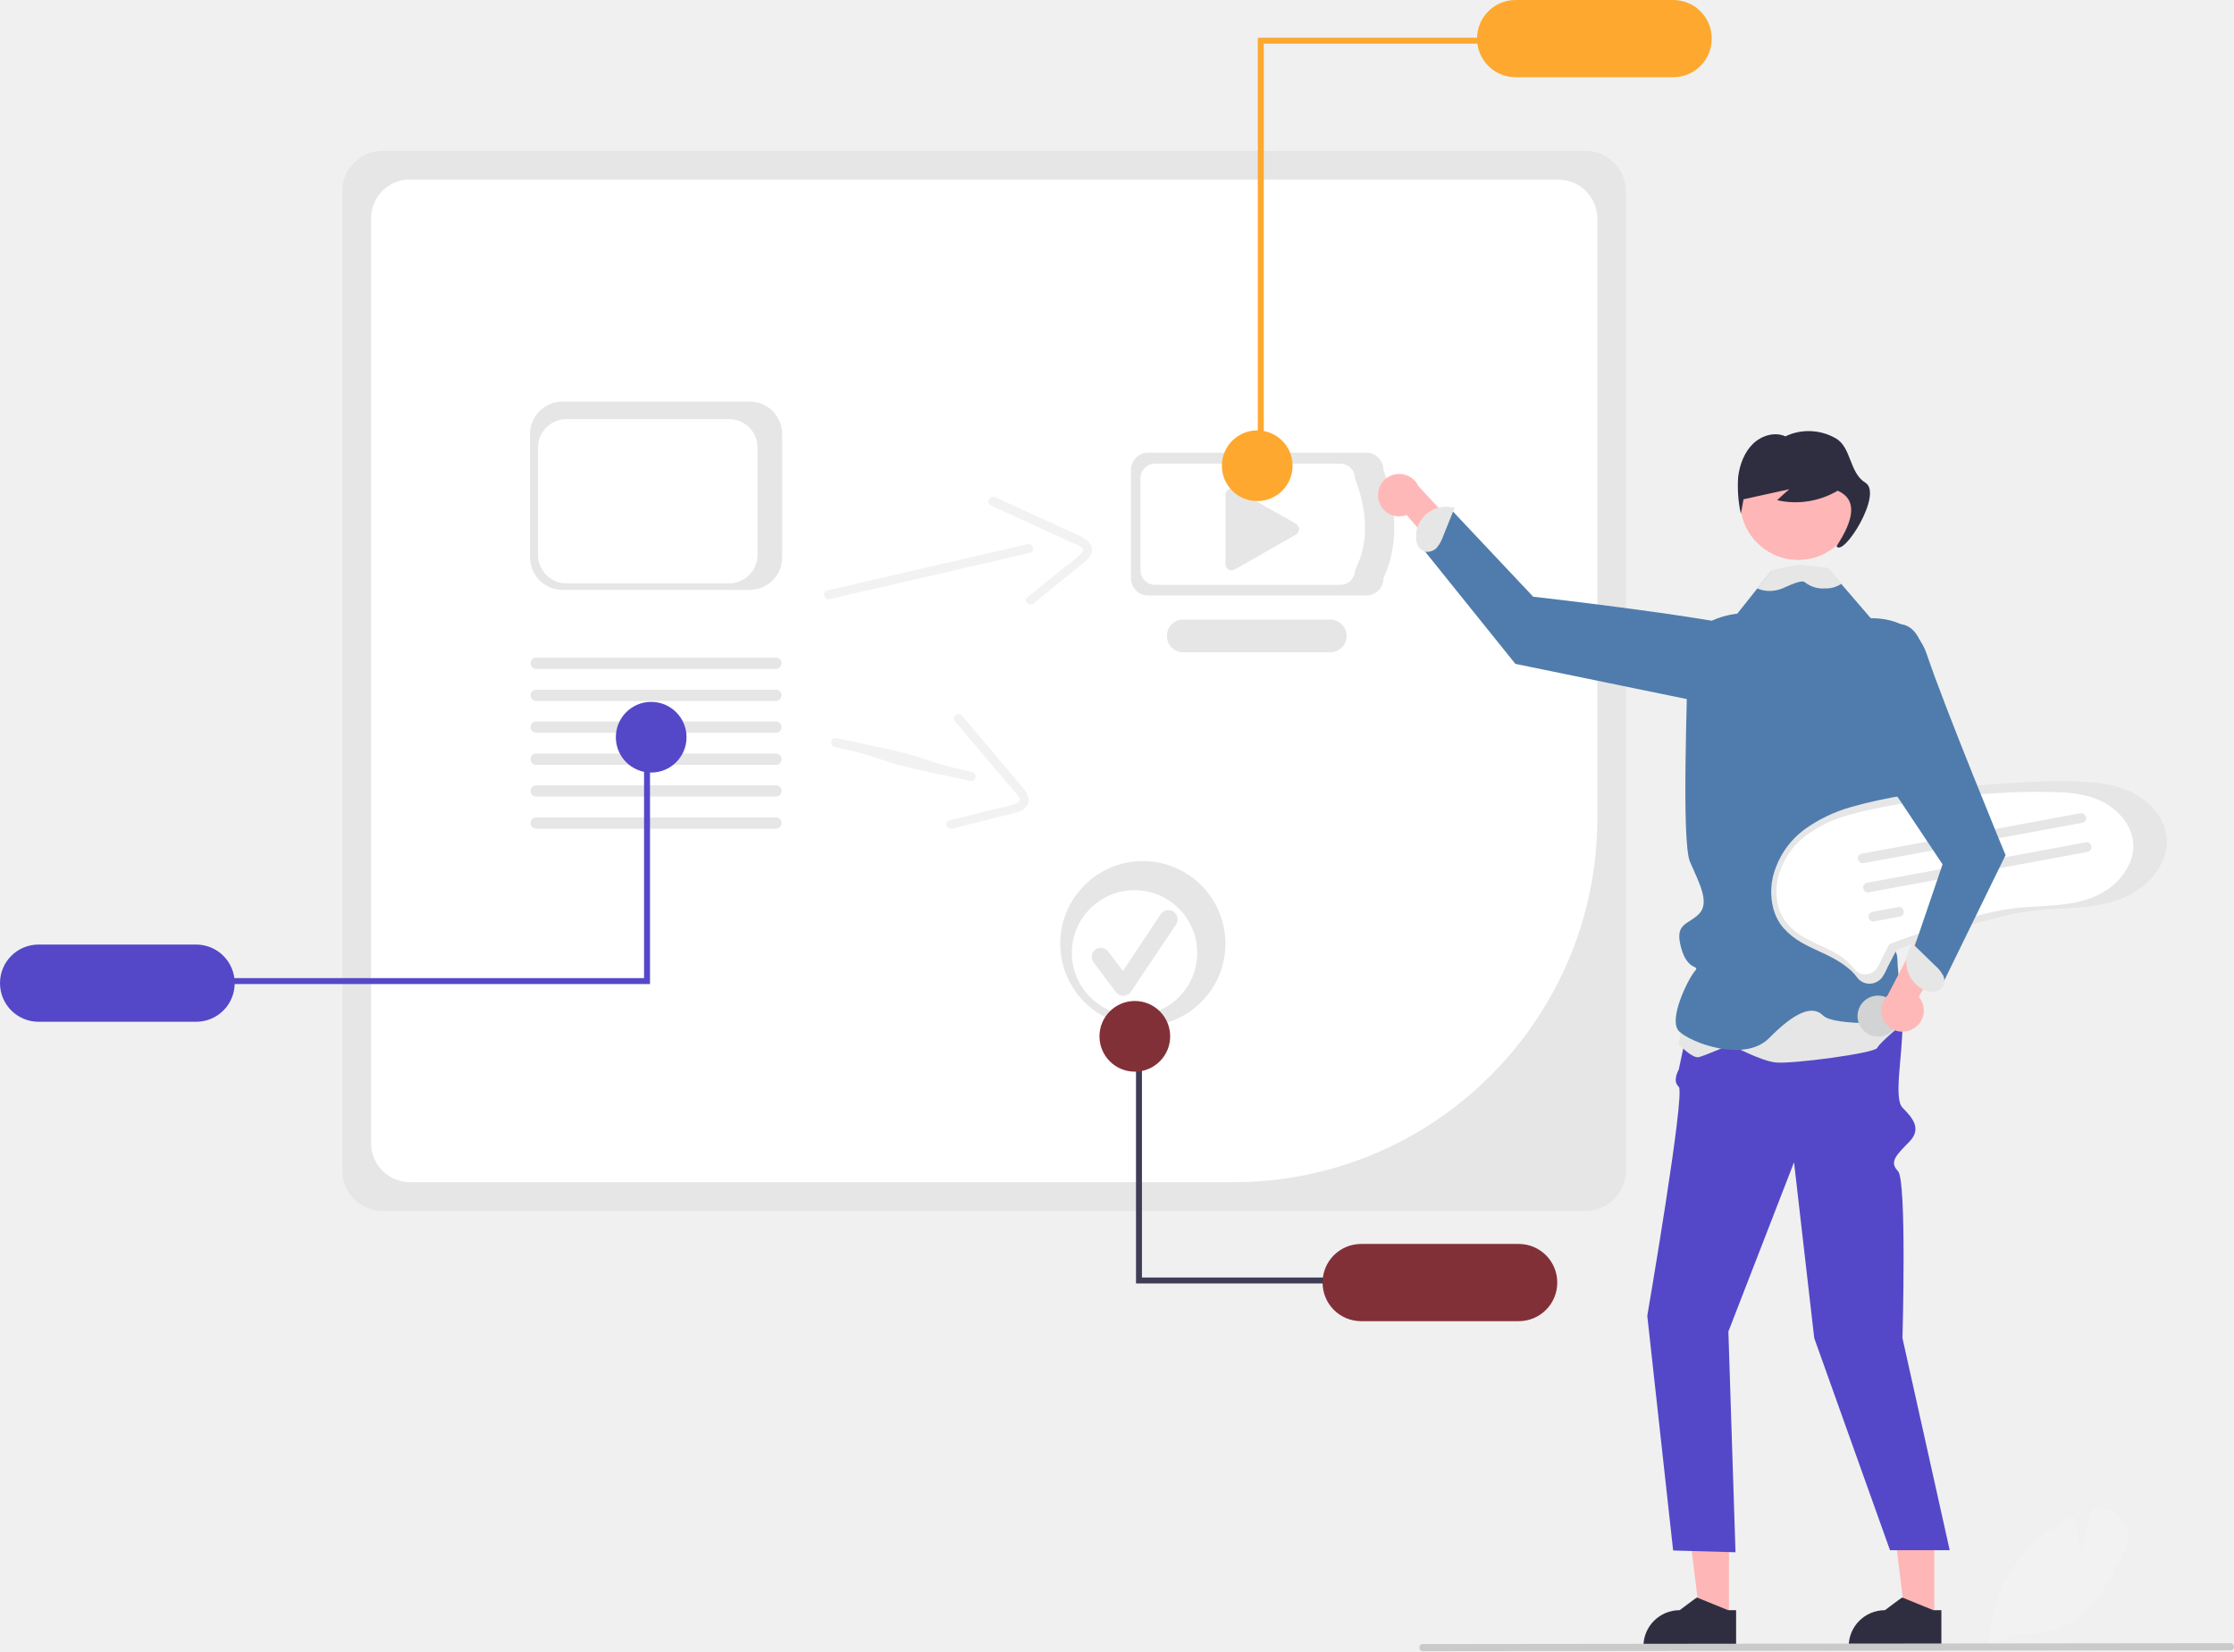
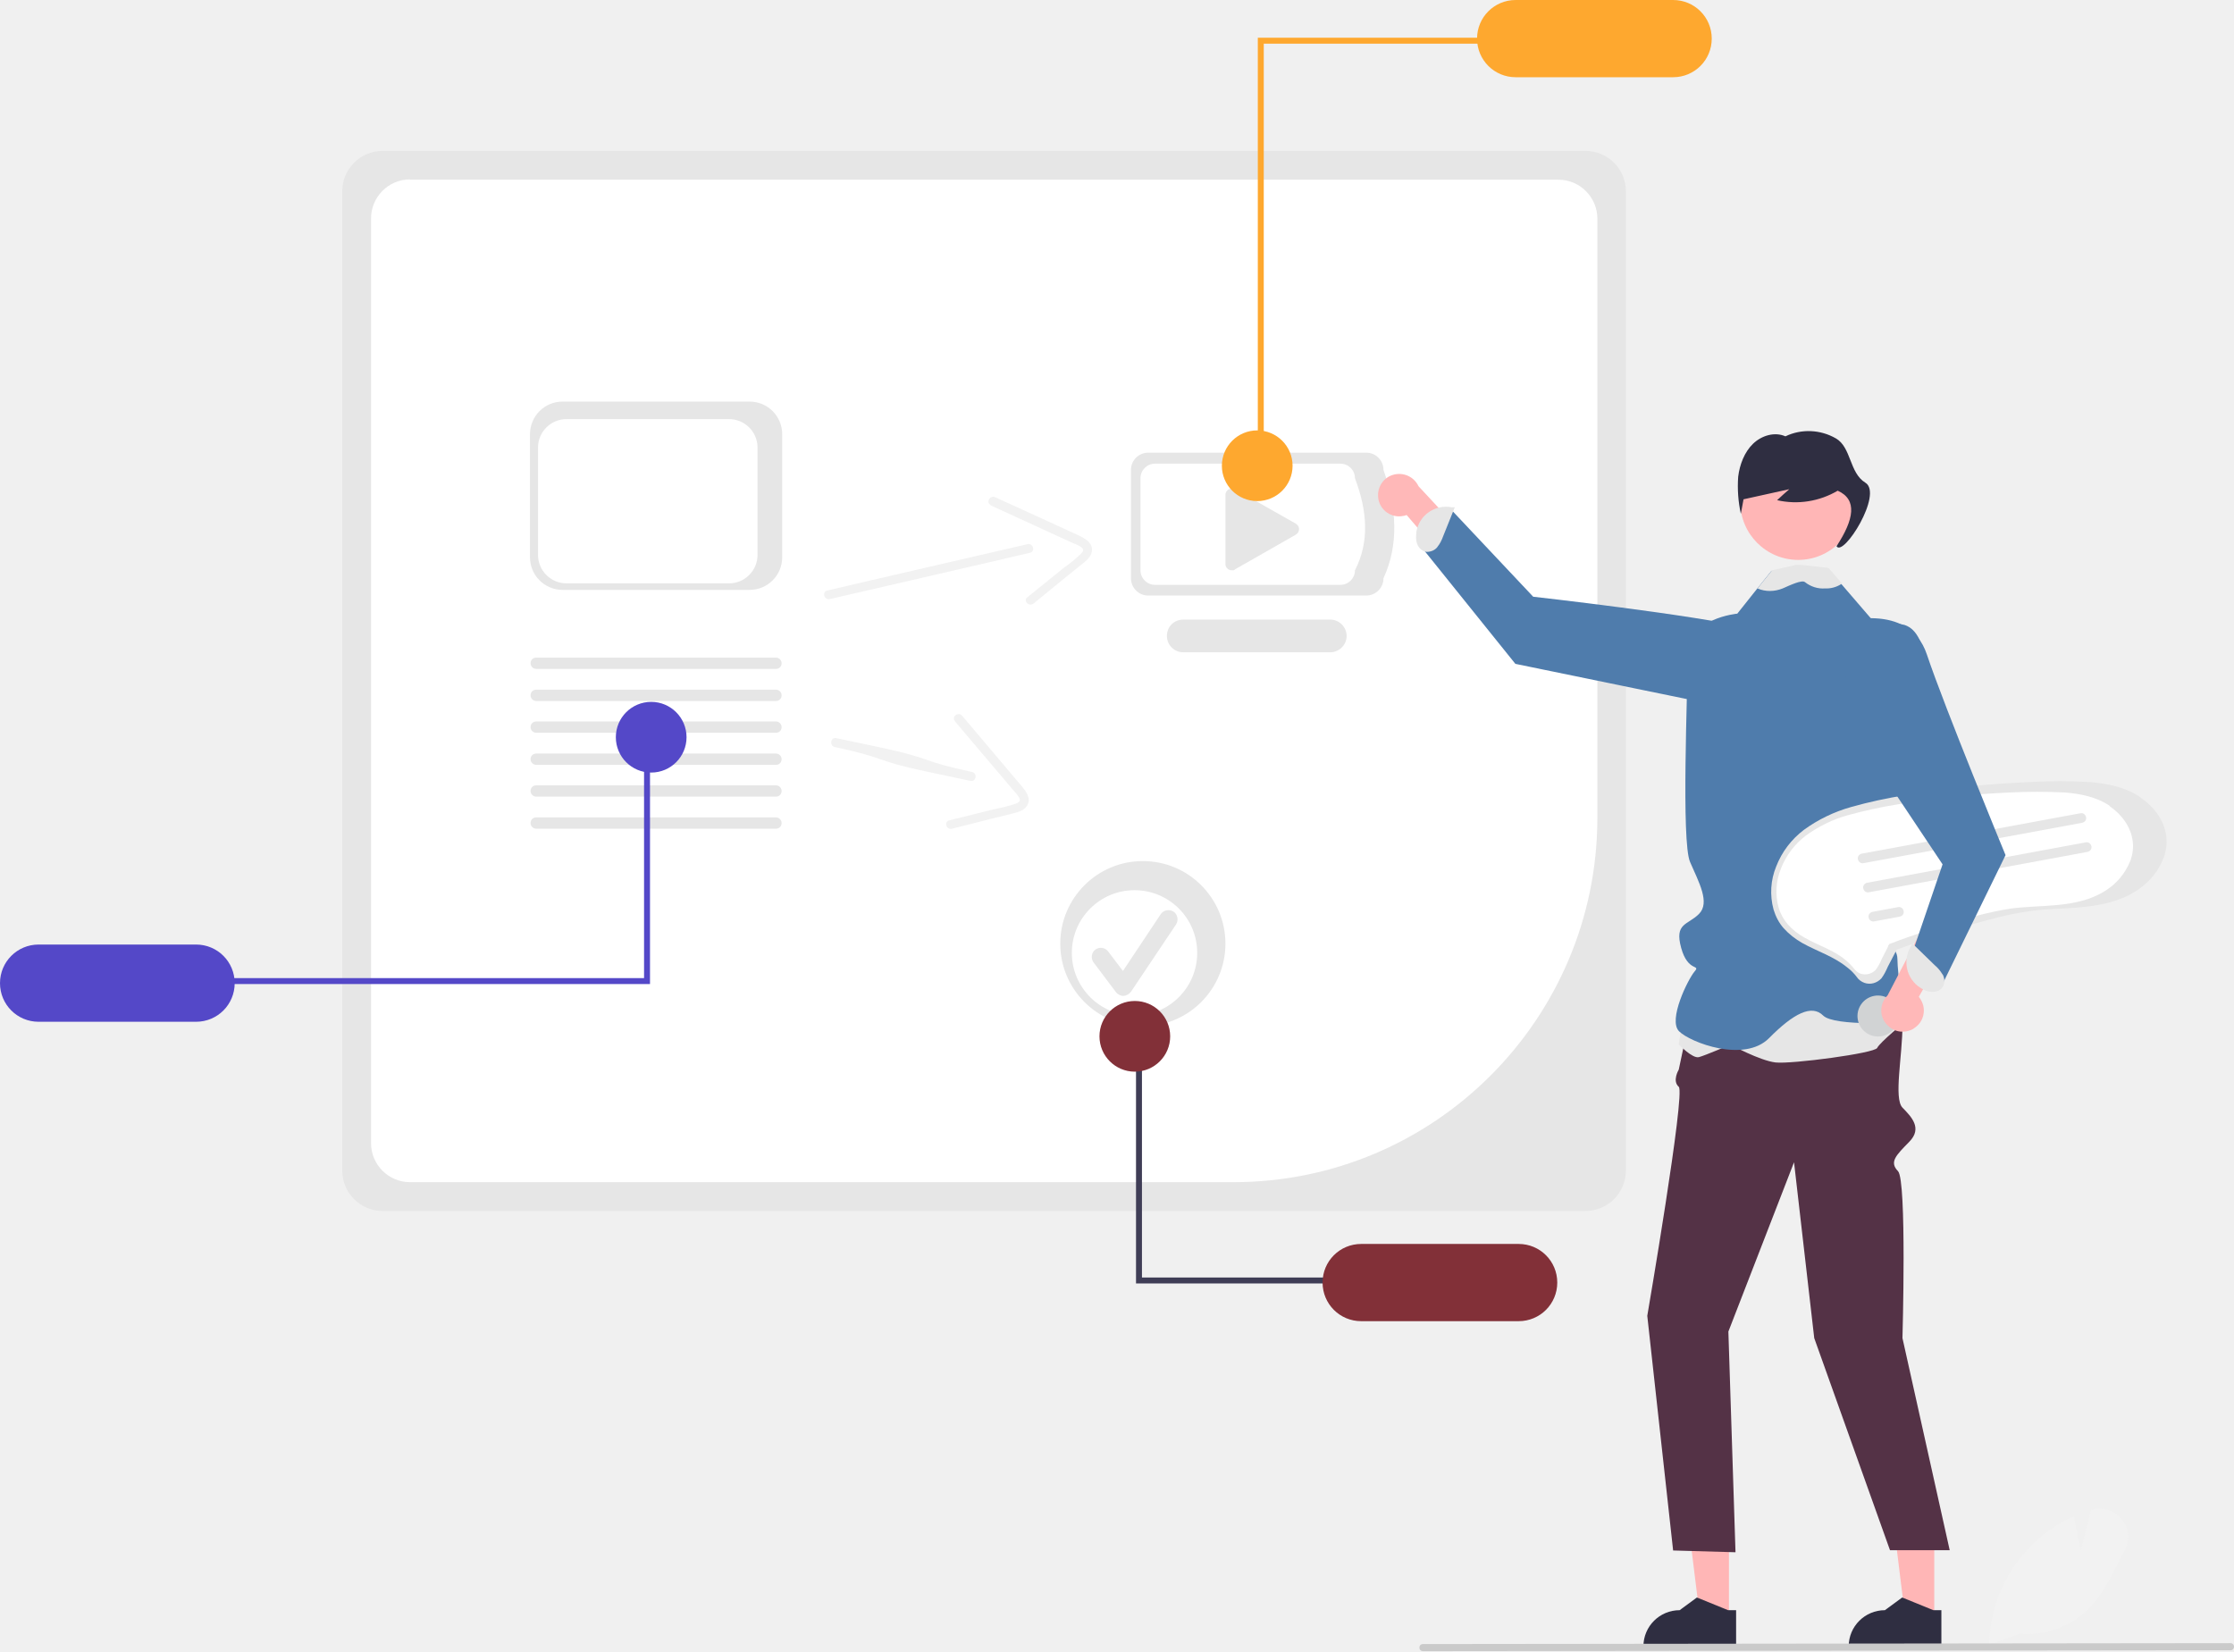
<svg xmlns="http://www.w3.org/2000/svg" version="1.1" viewBox="0 0 752 555.9">
  <defs>
    <style>
      .cls-1 {
        fill: #cacaca;
      }

      .cls-2 {
        fill: #2f2e41;
      }

      .cls-3 {
+         fill: #543246;
+       }
+ 
+       .cls-4 {
        fill: #823038;
      }

-       .cls-4 {
+       .cls-5 {
        fill: #fff;
      }

-       .cls-5 {
+       .cls-6 {
        fill: #ffb6b6;
      }

-       .cls-6 {
+       .cls-7 {
        fill: #4f7cac;
      }

-       .cls-7 {
+       .cls-8 {
        fill: #3f3d56;
      }

-       .cls-8 {
+       .cls-9 {
        fill: #f2f2f2;
      }

-       .cls-9 {
+       .cls-10 {
        fill: #ffb8b8;
      }

-       .cls-10 {
+       .cls-11 {
        fill: #5448c8;
      }

-       .cls-11 {
+       .cls-12 {
        fill: #fea82f;
      }

-       .cls-12 {
+       .cls-13 {
        fill: #d1d3d4;
      }

-       .cls-13 {
+       .cls-14 {
        fill: #e6e6e6;
      }
    </style>
  </defs>
  <g>
    <g id="Layer_1">
-       <path class="cls-13" d="M533.7,407.7H128.8c-7.5,0-13.6-6.1-13.6-13.6V64.4c0-7.5,6.1-13.6,13.6-13.6h404.9c7.5,0,13.6,6.1,13.6,13.6v329.7c0,7.5-6.1,13.6-13.6,13.6Z" />
-       <path class="cls-4" d="M138,60.4c-7.2,0-13.1,5.9-13.1,13.1v311.4c0,7.2,5.9,13.1,13.1,13.1h277.2c67.6,0,122.4-54.9,122.5-122.5V73.6c0-7.2-5.9-13.1-13.1-13.1H138Z" />
-       <path class="cls-13" d="M459.9,200.5h-73.4c-3.2,0-5.8-2.6-5.8-5.8v-36.5c0-3.2,2.6-5.8,5.8-5.8h73.4c3.2,0,5.8,2.6,5.8,5.8,4.5,12.9,5.2,25.2,0,36.5,0,3.2-2.6,5.8-5.8,5.8Z" />
-       <path class="cls-4" d="M451.2,196.9h-62.4c-2.7,0-4.9-2.2-4.9-4.9v-31c0-2.7,2.2-4.9,4.9-4.9h62.4c2.7,0,4.9,2.2,4.9,4.9,4.2,11.1,4.9,21.5,0,31,0,2.7-2.2,4.9-4.9,4.9Z" />
-       <path class="cls-13" d="M447.8,219.6h-49.5c-3,0-5.5-2.4-5.5-5.5s2.4-5.5,5.5-5.5h49.5c3,0,5.5,2.5,5.5,5.5,0,3-2.5,5.5-5.5,5.5Z" />
-       <path class="cls-13" d="M414.6,164.5c-1.2,0-2.1,1-2.1,2.1v23.3c0,1.2,1,2.1,2.1,2.1.4,0,.7,0,1.1-.3l20.5-11.7c1-.6,1.4-1.9.8-2.9-.2-.3-.5-.6-.8-.8l-20.5-11.6c-.3-.2-.7-.3-1.1-.3Z" />
-       <path class="cls-8" d="M714.1,511.4c-2.3-2.9-6.2-4.2-9.8-3.1h-.4c0,.1-3.4,13.6-3.4,13.6-.5-2-1.6-6.5-2.3-11v-.4c0,0-.4.2-.4.2-3.6,1.6-7,3.6-10.1,6.1-11.1,8.9-17.7,22.2-18.1,36.4v.3s0,.2,0,.2l.5-.2,9.8-3.5c8.8.8,17.4-2.5,23.6-8.8,4-4.2,6.7-9.5,9.3-14.7.8-1.5,1.6-3.1,2.4-4.6,1.8-3.3,1.5-7.5-1-10.4Z" />
-       <path class="cls-9" d="M464,168.1c.7,3.8,4.5,6.4,8.3,5.6.4,0,.8-.2,1.2-.3l29.3,34.1,3.7-12.6-29-31.2c-1.7-3.6-5.9-5.1-9.5-3.5-3,1.4-4.6,4.6-4,7.9Z" />
-       <polygon class="cls-5" points="582 545.2 572.3 545.2 567.7 507.9 582 507.9 582 545.2" />
-       <path class="cls-2" d="M581.7,542.1l-10.3-4.2h-.3c0-.1-5.7,4.2-5.7,4.2-6.7,0-12.2,5.4-12.2,12.2v.4h31.2v-12.6h-2.7Z" />
-       <polygon class="cls-5" points="651.1 545.2 641.4 545.2 636.8 507.9 651.1 507.9 651.1 545.2" />
-       <path class="cls-2" d="M650.8,542.1l-10.3-4.2h-.3c0-.1-5.7,4.2-5.7,4.2-6.7,0-12.2,5.4-12.2,12.2v.4h31.2v-12.6h-2.7Z" />
-       <path class="cls-10" d="M628.2,322.1s12.2,12.6,12.2,23-3,24.7,0,27.8,6.8,6.9,2.3,11.5-6.8,6.8-3.8,9.9,1.5,56.2,1.5,56.2l15.9,71.4h-20.1l-25.5-71.4-6.8-59.2-22.1,57,2.4,74.3-21-.6-8.7-79s12.9-75.1,10.6-77.1,0-5.8,0-5.8l6.1-28.8,57-9.1Z" />
-       <path class="cls-6" d="M604.4,232.5s4.1-16.3-14.9-20.9-73.4-10.7-73.4-10.7l-27.5-29.2-9.3,13.5,30.8,38.3,73,15,21.3-6Z" />
-       <path class="cls-13" d="M483.8,184.2c.9-1.1,1.5-2.3,2-3.7l3.9-9.7h-1c-5.6-1.1-10.9,2.6-11.9,8.1,0,.4-.1.8-.1,1.2-.1,1.2,0,2.5.6,3.6.6,1.1,1.6,1.9,2.9,2.1,1.4,0,2.8-.5,3.7-1.7Z" />
-       <path class="cls-13" d="M567.4,335.1l-2.3,16.5s4.6,4.9,6.8,4.3,10.6-4.2,10.6-4.2c0,0,9.9,5.4,15.2,6s33.4-3.1,34.2-4.9,9.6-9,9.6-9l-3.5-21-70.6,12.2Z" />
-       <path class="cls-6" d="M641.4,277.3s-1.9,15.9-.4,17.4c1.5,1.5-1.5,10.7-4.6,16.8s2.3,6.8,2.3,11.4,2.3,21.3,2.3,21.3c0,0-23.5,1.5-27.3-2.3s-9.9-.8-18.2,7.6-26.5,1.5-30.3-2.3,3-17.5,5.2-20.1-2.2.4-4.5-8,2.2-7.6,6-11.4,0-10.6-3-17.5-.8-57.7-.8-69.9,16.7-13.7,16.7-13.7l6.6-8.3,4.9-6.1,9.5-.4h.3s9.2-.4,9.2-.4l4.5,5.2,9.9,11.5,11.4,2.3c9.1,3,6.8,22,6.8,22l-6.4,44.8Z" />
-       <circle class="cls-5" cx="605.3" cy="169" r="19.5" />
-       <path class="cls-2" d="M627.9,162.5c-5.4-3.3-4.7-11.9-9.9-14.9-5.2-3-11.6-3.3-17-.7-3.6-1.6-8-.3-10.9,2.5s-4.5,7-5,11.1c-.3,4.2,0,8.4.9,12.5.3-1.6.6-3.3.9-4.9l15.4-3.4c-1.4,1.2-2.7,2.4-4.1,3.7,7,1.6,14.3.4,20.4-3.2,6.7,3,5.5,9.7-.4,18.7,2.3,3.8,15.8-17.7,9.7-21.4Z" />
-       <path class="cls-13" d="M619.7,196.7s0,0-.1,0c-1.6,1-3.5,1.5-5.3,1.4-2.5.2-4.9-.6-6.8-2.1-1-.9-5,1-7.5,2.1-2.7,1.1-5.8,1.2-8.5,0l4.9-6.1,8-1.8h2l9,1,4.5,5.2Z" />
-       <path class="cls-1" d="M750.8,555.6l-271.8.3c-.7,0-1.2-.5-1.2-1.2,0-.7.5-1.2,1.2-1.2h0l271.8-.3c.7,0,1.2.5,1.2,1.2,0,.7-.5,1.2-1.2,1.2Z" />
-       <polygon class="cls-11" points="425.4 155.7 423.4 155.7 423.4 12.7 502 12.7 502 14.7 425.4 14.7 425.4 155.7" />
-       <path class="cls-11" d="M563.2,0h-53c-7.2,0-13,5.8-13,13s5.8,13,13,13h53c7.2,0,13-5.8,13-13S570.4,0,563.2,0Z" />
-       <circle class="cls-11" cx="423.2" cy="156.8" r="11.9" />
-       <path class="cls-8" d="M279.3,201.7l52.4-12.1,15-3.5c1.9-.4,1.1-3.3-.8-2.9l-52.4,12.1-15,3.5c-1.9.4-1.1,3.3.8,2.9h0Z" />
-       <path class="cls-8" d="M333.4,170.1l28.1,12.9c1,.3,1.9.8,2.7,1.4.8.8.2,1.5-.4,2.1-1.9,1.8-3.9,3.4-6,4.9l-12,9.7c-1.5,1.2.6,3.3,2.1,2.1l10.4-8.5,5.2-4.2c1.5-1.2,3.3-2.4,3.9-4.3,1.2-4-3.7-5.6-6.4-6.9l-12.2-5.6-13.8-6.3c-1.7-.8-3.3,1.8-1.5,2.6h0Z" />
-       <path class="cls-13" d="M720.5,268.4c-5-3.4-11.1-4.6-17-5.1-6.7-.4-13.5-.4-20.3,0-7,.3-14,.8-21,1.5-7,.7-13.9,1.7-20.8,2.9-6.2,1-12.3,2.3-18.3,4-5.7,1.6-11.1,4.2-15.9,7.7-4.2,3.2-7.4,7.4-9.3,12.3-1.9,4.6-2.2,9.7-.9,14.5.7,2.3,1.8,4.5,3.4,6.3,1.8,2,4,3.7,6.3,5,5,2.8,10.6,4.5,15.1,8.2,1.2.9,2.3,2,3.2,3.2.6.9,1.5,1.6,2.6,2,2,.7,4.2.1,5.7-1.5.9-1.2,1.6-2.6,2.2-4l2.4-4.6c.2-.4.4-.8.6-1.1.2-.2-.1,0,0,0,0,0,.1,0,.1,0,.2,0,.4-.2.6-.2,2.2-.8,4.4-1.6,6.6-2.4,8.1-2.9,16.4-5.6,24.8-7.7,4.3-1.2,8.7-2.1,13.1-2.7,5.7-.8,11.5-.7,17.3-1.3,6.2-.6,12.6-1.9,17.9-5.3,4.4-2.7,7.8-6.7,9.6-11.5.8-2.3,1.1-4.7.8-7.1-.7-5.4-4.2-10-8.7-13Z" />
-       <path class="cls-4" d="M710.3,271.4c-4.5-3.1-10-4.2-15.4-4.6-6.1-.3-12.2-.3-18.3,0-6.3.3-12.7.7-19,1.4-6.3.7-12.6,1.5-18.8,2.6-5.6.9-11.1,2.1-16.6,3.6-5.2,1.4-10,3.8-14.3,6.9-3.8,2.9-6.7,6.7-8.4,11.1-1.7,4.2-2,8.7-.8,13.1.6,2.1,1.7,4.1,3.1,5.7,1.6,1.8,3.6,3.4,5.7,4.5,4.5,2.6,9.6,4.1,13.6,7.4,1.1.9,2,1.8,2.9,2.9.6.8,1.4,1.5,2.3,1.8,1.8.6,3.8.1,5.1-1.3.8-1.1,1.5-2.3,2-3.6l2.1-4.1c.1-.4.3-.7.5-1,.2-.2-.1,0,0,0,0,0,0,0,.1,0,.2,0,.4-.2.6-.2,2-.8,4-1.5,6-2.2,7.4-2.6,14.8-5,22.4-7,3.9-1,7.8-1.9,11.8-2.5,5.2-.7,10.4-.7,15.6-1.2,5.6-.5,11.4-1.7,16.1-4.7,4-2.4,7-6.1,8.7-10.4.7-2.1,1-4.3.7-6.4-.6-4.9-3.8-9.1-7.8-11.8Z" />
-       <path class="cls-13" d="M700.9,277l-73.6,13.6c-.9.2-1.7-.4-1.9-1.3-.2-.9.4-1.7,1.3-1.9,0,0,0,0,0,0h0s73.6-13.6,73.6-13.6c.9-.2,1.7.4,1.9,1.3.2.9-.4,1.7-1.3,1.9h0Z" />
-       <path class="cls-13" d="M702.7,286.8l-73.6,13.6c-.9.2-1.7-.4-1.9-1.3s.4-1.7,1.3-1.9c0,0,0,0,0,0h0s73.6-13.6,73.6-13.6c.9-.2,1.7.4,1.9,1.3.2.9-.4,1.7-1.3,1.9h0Z" />
-       <path class="cls-13" d="M639.5,308.6l-8.6,1.6c-.9.2-1.7-.4-1.9-1.3-.2-.9.4-1.7,1.3-1.9l8.6-1.6c.9-.2,1.7.4,1.9,1.3.2.9-.4,1.7-1.3,1.9Z" />
-       <circle class="cls-12" cx="632" cy="342.7" r="6.9" transform="translate(-51.7 120.3) rotate(-10.5)" />
-       <path class="cls-13" d="M252.3,198.6h-62.9c-6.1,0-11-4.9-11-11v-41.4c0-6.1,4.9-11,11-11h62.9c6.1,0,11,4.9,11,11v41.4c0,6.1-4.9,11-11,11Z" />
-       <path class="cls-4" d="M245.4,196.4h-54.7c-5.3,0-9.6-4.3-9.6-9.6v-36.1c0-5.3,4.3-9.6,9.6-9.6h54.7c5.3,0,9.6,4.3,9.6,9.6v36.1c0,5.3-4.3,9.6-9.6,9.6Z" />
-       <path class="cls-13" d="M261.2,236h-80.7c-1,0-1.9-.8-1.9-1.9,0-1,.8-1.9,1.9-1.9h80.7c1,0,1.9.8,1.9,1.9,0,1-.8,1.9-1.9,1.9Z" />
-       <path class="cls-13" d="M261.2,225.2h-80.7c-1,0-1.9-.8-1.9-1.9,0-1,.8-1.9,1.9-1.9h80.7c1,0,1.9.8,1.9,1.9,0,1-.8,1.9-1.9,1.9Z" />
-       <path class="cls-13" d="M261.2,246.7h-80.7c-1,0-1.9-.8-1.9-1.9s.8-1.9,1.9-1.9h80.7c1,0,1.9.8,1.9,1.9s-.8,1.9-1.9,1.9Z" />
-       <path class="cls-13" d="M261.2,257.5h-80.7c-1,0-1.9-.8-1.9-1.9s.8-1.9,1.9-1.9h80.7c1,0,1.9.8,1.9,1.9s-.8,1.9-1.9,1.9Z" />
-       <path class="cls-13" d="M261.2,268.2h-80.7c-1,0-1.9-.8-1.9-1.9s.8-1.9,1.9-1.9h80.7c1,0,1.9.8,1.9,1.9s-.8,1.9-1.9,1.9Z" />
-       <path class="cls-13" d="M261.2,279h-80.7c-1,0-1.9-.8-1.9-1.9,0-1,.8-1.9,1.9-1.9h80.7c1,0,1.9.8,1.9,1.9,0,1-.8,1.9-1.9,1.9Z" />
-       <polygon class="cls-10" points="216.8 254.3 218.8 254.3 218.8 331.3 74.2 331.3 74.2 329.3 216.8 329.3 216.8 254.3" />
-       <path class="cls-10" d="M13,344h53c7.2,0,13-5.8,13-13s-5.8-13-13-13H13C5.8,318,0,323.8,0,331s5.8,13,13,13h0Z" />
-       <circle class="cls-10" cx="219.2" cy="248.2" r="11.9" />
-       <path class="cls-8" d="M281,251.5c17.5,3.7,13.1,4.5,30.6,8.2l15.1,3.2c1.9.4,2.4-2.6.5-3-17.5-3.7-13.1-4.5-30.6-8.2l-15.1-3.2c-1.9-.4-2.4,2.6-.5,3h0Z" />
-       <path class="cls-8" d="M321.4,242.8l20,23.6c.7.7,1.3,1.5,1.8,2.4.4,1-.4,1.4-1.3,1.8-2.5.8-5,1.4-7.5,1.9l-14.9,3.7c-1.9.5-.9,3.3,1,2.8l13-3.3,6.5-1.6c1.8-.5,4-.8,5.3-2.3,2.8-3.1-1-6.6-2.9-8.9l-8.7-10.3-9.8-11.6c-1.2-1.5-3.7.2-2.5,1.7h0Z" />
-       <circle class="cls-13" cx="384.7" cy="317.7" r="27.8" />
-       <circle class="cls-4" cx="381.9" cy="320.8" r="21.1" />
-       <path class="cls-13" d="M378.2,335.3c-1,0-1.9-.5-2.5-1.2l-7.6-10.1c-1-1.4-.7-3.3.6-4.3,1.4-1,3.3-.7,4.3.6h0s5,6.6,5,6.6l12.7-19.1c.9-1.4,2.9-1.8,4.3-.9s1.8,2.9.9,4.3h0l-15.2,22.7c-.6.8-1.5,1.3-2.5,1.4,0,0,0,0,0,0Z" />
-       <path class="cls-9" d="M644.1,346.3c3.4-2,4.5-6.3,2.5-9.7-.2-.4-.5-.7-.7-1l22.3-39-13.1.7-19.7,37.8c-2.8,2.8-2.9,7.3-.1,10.1,2.3,2.4,5.9,2.8,8.8,1.1h0Z" />
-       <path class="cls-6" d="M618.9,209.7s23.6-7.6,29.7,10.6,26.5,67.6,26.5,67.6l-21.9,44.8-9.9-10.6,10.6-31.1-30.4-45.6-4.6-35.7Z" />
-       <path class="cls-13" d="M653.9,328.1c-.7-1.2-1.6-2.3-2.7-3.2l-7.5-7.3-.4.9c-3,4.8-1.6,11.1,3.2,14.1.3.2.7.4,1,.6,1.1.6,2.4.8,3.6.7,1.3-.1,2.4-.8,3-1.9.6-1.3.5-2.8-.2-4Z" />
-       <polygon class="cls-7" points="384.4 355.1 382.4 355.1 382.4 432.1 450.1 432.1 450.1 430.1 384.4 430.1 384.4 355.1" />
-       <path class="cls-3" d="M524.2,431.8c0-7.2-5.8-13-13-13h-53c-7.2,0-13,5.8-13,13s5.8,13,13,13h53c7.2,0,13-5.8,13-13Z" />
-       <circle class="cls-3" cx="382" cy="348.9" r="11.9" />
+       <g id="Layer_1-2" data-name="Layer_1">
+         <path class="cls-14" d="M533.7,407.7H128.8c-7.5,0-13.6-6.1-13.6-13.6V64.4c0-7.5,6.1-13.6,13.6-13.6h404.9c7.5,0,13.6,6.1,13.6,13.6v329.7c0,7.5-6.1,13.6-13.6,13.6Z" />
+         <path class="cls-5" d="M138,60.4c-7.2,0-13.1,5.9-13.1,13.1v311.4c0,7.2,5.9,13.1,13.1,13.1h277.2c67.6,0,122.4-54.9,122.5-122.5V73.6c0-7.2-5.9-13.1-13.1-13.1H138Z" />
+         <path class="cls-14" d="M459.9,200.5h-73.4c-3.2,0-5.8-2.6-5.8-5.8v-36.5c0-3.2,2.6-5.8,5.8-5.8h73.4c3.2,0,5.8,2.6,5.8,5.8,4.5,12.9,5.2,25.2,0,36.5,0,3.2-2.6,5.8-5.8,5.8Z" />
+         <path class="cls-5" d="M451.2,196.9h-62.4c-2.7,0-4.9-2.2-4.9-4.9v-31c0-2.7,2.2-4.9,4.9-4.9h62.4c2.7,0,4.9,2.2,4.9,4.9,4.2,11.1,4.9,21.5,0,31,0,2.7-2.2,4.9-4.9,4.9Z" />
+         <path class="cls-14" d="M447.8,219.6h-49.5c-3,0-5.5-2.4-5.5-5.5s2.4-5.5,5.5-5.5h49.5c3,0,5.5,2.5,5.5,5.5s-2.5,5.5-5.5,5.5Z" />
+         <path class="cls-14" d="M414.6,164.5c-1.2,0-2.1,1-2.1,2.1v23.3c0,1.2,1,2.1,2.1,2.1s.7,0,1.1-.3l20.5-11.7c1-.6,1.4-1.9.8-2.9-.2-.3-.5-.6-.8-.8l-20.5-11.6c-.3-.2-.7-.3-1.1-.3h0Z" />
+         <path class="cls-9" d="M714.1,511.4c-2.3-2.9-6.2-4.2-9.8-3.1h-.4c0,.1-3.4,13.6-3.4,13.6-.5-2-1.6-6.5-2.3-11v-.4l-.4.2c-3.6,1.6-7,3.6-10.1,6.1-11.1,8.9-17.7,22.2-18.1,36.4v.5l.5-.2,9.8-3.5c8.8.8,17.4-2.5,23.6-8.8,4-4.2,6.7-9.5,9.3-14.7.8-1.5,1.6-3.1,2.4-4.6,1.8-3.3,1.5-7.5-1-10.4h0Z" />
+         <path class="cls-10" d="M464,168.1c.7,3.8,4.5,6.4,8.3,5.6.4,0,.8-.2,1.2-.3l29.3,34.1,3.7-12.6-29-31.2c-1.7-3.6-5.9-5.1-9.5-3.5-3,1.4-4.6,4.6-4,7.9h0Z" />
+         <polygon class="cls-6" points="582 545.2 572.3 545.2 567.7 507.9 582 507.9 582 545.2" />
+         <path class="cls-2" d="M581.7,542.1l-10.3-4.2h-.3c0,0-5.7,4.2-5.7,4.2-6.7,0-12.2,5.4-12.2,12.2v.4h31.2v-12.6h-2.7Z" />
+         <polygon class="cls-6" points="651.1 545.2 641.4 545.2 636.8 507.9 651.1 507.9 651.1 545.2" />
+         <path class="cls-2" d="M650.8,542.1l-10.3-4.2h-.3c0,0-5.7,4.2-5.7,4.2-6.7,0-12.2,5.4-12.2,12.2v.4h31.2v-12.6h-2.7Z" />
+         <path class="cls-3" d="M628.2,322.1s12.2,12.6,12.2,23-3,24.7,0,27.8,6.8,6.9,2.3,11.5-6.8,6.8-3.8,9.9,1.5,56.2,1.5,56.2l15.9,71.4h-20.1l-25.5-71.4-6.8-59.2-22.1,57,2.4,74.3-21-.6-8.7-79s12.9-75.1,10.6-77.1,0-5.8,0-5.8l6.1-28.8,57-9.1h0Z" />
+         <path class="cls-7" d="M604.4,232.5s4.1-16.3-14.9-20.9-73.4-10.7-73.4-10.7l-27.5-29.2-9.3,13.5,30.8,38.3,73,15,21.3-6h0Z" />
+         <path class="cls-14" d="M483.8,184.2c.9-1.1,1.5-2.3,2-3.7l3.9-9.7h-1c-5.6-1.1-10.9,2.6-11.9,8.1,0,.4-.1.8-.1,1.2-.1,1.2,0,2.5.6,3.6s1.6,1.9,2.9,2.1c1.4,0,2.8-.5,3.7-1.7h-.1Z" />
+         <path class="cls-14" d="M567.4,335.1l-2.3,16.5s4.6,4.9,6.8,4.3,10.6-4.2,10.6-4.2c0,0,9.9,5.4,15.2,6s33.4-3.1,34.2-4.9,9.6-9,9.6-9l-3.5-21-70.6,12.2h0Z" />
+         <path class="cls-7" d="M641.4,277.3s-1.9,15.9-.4,17.4-1.5,10.7-4.6,16.8,2.3,6.8,2.3,11.4,2.3,21.3,2.3,21.3c0,0-23.5,1.5-27.3-2.3s-9.9-.8-18.2,7.6-26.5,1.5-30.3-2.3,3-17.5,5.2-20.1-2.2.4-4.5-8,2.2-7.6,6-11.4,0-10.6-3-17.5-.8-57.7-.8-69.9,16.7-13.7,16.7-13.7l6.6-8.3,4.9-6.1,9.5-.4h.3l9.2-.4,4.5,5.2,9.9,11.5,11.4,2.3c9.1,3,6.8,22,6.8,22l-6.4,44.8h-.1Z" />
+         <circle class="cls-6" cx="605.3" cy="169" r="19.5" />
+         <path class="cls-2" d="M627.9,162.5c-5.4-3.3-4.7-11.9-9.9-14.9s-11.6-3.3-17-.7c-3.6-1.6-8-.3-10.9,2.5s-4.5,7-5,11.1c-.3,4.2,0,8.4.9,12.5.3-1.6.6-3.3.9-4.9l15.4-3.4c-1.4,1.2-2.7,2.4-4.1,3.7,7,1.6,14.3.4,20.4-3.2,6.7,3,5.5,9.7-.4,18.7,2.3,3.8,15.8-17.7,9.7-21.4h0Z" />
+         <path class="cls-14" d="M619.7,196.7h0c-1.6,1-3.5,1.5-5.3,1.4-2.5.2-4.9-.6-6.8-2.1-1-.9-5,1-7.5,2.1-2.7,1.1-5.8,1.2-8.5,0l4.9-6.1,8-1.8h2l9,1,4.5,5.2-.2.3Z" />
+         <path class="cls-1" d="M750.8,555.6l-271.8.3c-.7,0-1.2-.5-1.2-1.2s.5-1.2,1.2-1.2h0l271.8-.3c.7,0,1.2.5,1.2,1.2s-.5,1.2-1.2,1.2Z" />
+         <polygon class="cls-12" points="425.4 155.7 423.4 155.7 423.4 12.7 502 12.7 502 14.7 425.4 14.7 425.4 155.7" />
+         <path class="cls-12" d="M563.2,0h-53C503,0,497.2,5.8,497.2,13s5.8,13,13,13h53c7.2,0,13-5.8,13-13S570.4,0,563.2,0Z" />
+         <circle class="cls-12" cx="423.2" cy="156.8" r="11.9" />
+         <path class="cls-9" d="M279.3,201.7l52.4-12.1,15-3.5c1.9-.4,1.1-3.3-.8-2.9l-52.4,12.1-15,3.5c-1.9.4-1.1,3.3.8,2.9h0Z" />
+         <path class="cls-9" d="M333.4,170.1l28.1,12.9c1,.3,1.9.8,2.7,1.4.8.8.2,1.5-.4,2.1-1.9,1.8-3.9,3.4-6,4.9l-12,9.7c-1.5,1.2.6,3.3,2.1,2.1l10.4-8.5,5.2-4.2c1.5-1.2,3.3-2.4,3.9-4.3,1.2-4-3.7-5.6-6.4-6.9l-12.2-5.6-13.8-6.3c-1.7-.8-3.3,1.8-1.5,2.6h-.1Z" />
+         <path class="cls-14" d="M720.5,268.4c-5-3.4-11.1-4.6-17-5.1-6.7-.4-13.5-.4-20.3,0-7,.3-14,.8-21,1.5s-13.9,1.7-20.8,2.9c-6.2,1-12.3,2.3-18.3,4-5.7,1.6-11.1,4.2-15.9,7.7-4.2,3.2-7.4,7.4-9.3,12.3-1.9,4.6-2.2,9.7-.9,14.5.7,2.3,1.8,4.5,3.4,6.3,1.8,2,4,3.7,6.3,5,5,2.8,10.6,4.5,15.1,8.2,1.2.9,2.3,2,3.2,3.2.6.9,1.5,1.6,2.6,2,2,.7,4.2.1,5.7-1.5.9-1.2,1.6-2.6,2.2-4l2.4-4.6c.2-.4.4-.8.6-1.1.2-.2,0,0,0,0h0c.2,0,.4-.2.6-.2,2.2-.8,4.4-1.6,6.6-2.4,8.1-2.9,16.4-5.6,24.8-7.7,4.3-1.2,8.7-2.1,13.1-2.7,5.7-.8,11.5-.7,17.3-1.3,6.2-.6,12.6-1.9,17.9-5.3,4.4-2.7,7.8-6.7,9.6-11.5.8-2.3,1.1-4.7.8-7.1-.7-5.4-4.2-10-8.7-13h0Z" />
+         <path class="cls-5" d="M710.3,271.4c-4.5-3.1-10-4.2-15.4-4.6-6.1-.3-12.2-.3-18.3,0-6.3.3-12.7.7-19,1.4-6.3.7-12.6,1.5-18.8,2.6-5.6.9-11.1,2.1-16.6,3.6-5.2,1.4-10,3.8-14.3,6.9-3.8,2.9-6.7,6.7-8.4,11.1-1.7,4.2-2,8.7-.8,13.1.6,2.1,1.7,4.1,3.1,5.7,1.6,1.8,3.6,3.4,5.7,4.5,4.5,2.6,9.6,4.1,13.6,7.4,1.1.9,2,1.8,2.9,2.9.6.8,1.4,1.5,2.3,1.8,1.8.6,3.8.1,5.1-1.3.8-1.1,1.5-2.3,2-3.6l2.1-4.1c0-.4.3-.7.5-1,.2-.2,0,0,0,0h0c.2,0,.4-.2.6-.2,2-.8,4-1.5,6-2.2,7.4-2.6,14.8-5,22.4-7,3.9-1,7.8-1.9,11.8-2.5,5.2-.7,10.4-.7,15.6-1.2,5.6-.5,11.4-1.7,16.1-4.7,4-2.4,7-6.1,8.7-10.4.7-2.1,1-4.3.7-6.4-.6-4.9-3.8-9.1-7.8-11.8h.1Z" />
+         <path class="cls-14" d="M700.9,277l-73.6,13.6c-.9.2-1.7-.4-1.9-1.3s.4-1.7,1.3-1.9h0l73.6-13.6c.9-.2,1.7.4,1.9,1.3s-.4,1.7-1.3,1.9h0Z" />
+         <path class="cls-14" d="M702.7,286.8l-73.6,13.6c-.9.2-1.7-.4-1.9-1.3s.4-1.7,1.3-1.9h0l73.6-13.6c.9-.2,1.7.4,1.9,1.3s-.4,1.7-1.3,1.9h0Z" />
+         <path class="cls-14" d="M639.5,308.6l-8.6,1.6c-.9.2-1.7-.4-1.9-1.3s.4-1.7,1.3-1.9l8.6-1.6c.9-.2,1.7.4,1.9,1.3s-.4,1.7-1.3,1.9Z" />
+         <circle class="cls-13" cx="632.2" cy="342.1" r="6.9" transform="translate(-51.8 120.9) rotate(-10.5)" />
+         <path class="cls-14" d="M252.3,198.6h-62.9c-6.1,0-11-4.9-11-11v-41.4c0-6.1,4.9-11,11-11h62.9c6.1,0,11,4.9,11,11v41.4c0,6.1-4.9,11-11,11h0Z" />
+         <path class="cls-5" d="M245.4,196.4h-54.7c-5.3,0-9.6-4.3-9.6-9.6v-36.1c0-5.3,4.3-9.6,9.6-9.6h54.7c5.3,0,9.6,4.3,9.6,9.6v36.1c0,5.3-4.3,9.6-9.6,9.6Z" />
+         <path class="cls-14" d="M261.2,236h-80.7c-1,0-1.9-.8-1.9-1.9s.8-1.9,1.9-1.9h80.7c1,0,1.9.8,1.9,1.9s-.8,1.9-1.9,1.9Z" />
+         <path class="cls-14" d="M261.2,225.2h-80.7c-1,0-1.9-.8-1.9-1.9s.8-1.9,1.9-1.9h80.7c1,0,1.9.8,1.9,1.9s-.8,1.9-1.9,1.9Z" />
+         <path class="cls-14" d="M261.2,246.7h-80.7c-1,0-1.9-.8-1.9-1.9s.8-1.9,1.9-1.9h80.7c1,0,1.9.8,1.9,1.9s-.8,1.9-1.9,1.9Z" />
+         <path class="cls-14" d="M261.2,257.5h-80.7c-1,0-1.9-.8-1.9-1.9s.8-1.9,1.9-1.9h80.7c1,0,1.9.8,1.9,1.9s-.8,1.9-1.9,1.9Z" />
+         <path class="cls-14" d="M261.2,268.2h-80.7c-1,0-1.9-.8-1.9-1.9s.8-1.9,1.9-1.9h80.7c1,0,1.9.8,1.9,1.9s-.8,1.9-1.9,1.9Z" />
+         <path class="cls-14" d="M261.2,279h-80.7c-1,0-1.9-.8-1.9-1.9s.8-1.9,1.9-1.9h80.7c1,0,1.9.8,1.9,1.9s-.8,1.9-1.9,1.9Z" />
+         <polygon class="cls-11" points="216.8 254.3 218.8 254.3 218.8 331.3 74.2 331.3 74.2 329.3 216.8 329.3 216.8 254.3" />
+         <path class="cls-11" d="M13,344h53c7.2,0,13-5.8,13-13s-5.8-13-13-13H13c-7.2,0-13,5.8-13,13s5.8,13,13,13h0Z" />
+         <circle class="cls-11" cx="219.2" cy="248.2" r="11.9" />
+         <path class="cls-9" d="M281,251.5c17.5,3.7,13.1,4.5,30.6,8.2l15.1,3.2c1.9.4,2.4-2.6.5-3-17.5-3.7-13.1-4.5-30.6-8.2l-15.1-3.2c-1.9-.4-2.4,2.6-.5,3h0Z" />
+         <path class="cls-9" d="M321.4,242.8l20,23.6c.7.7,1.3,1.5,1.8,2.4.4,1-.4,1.4-1.3,1.8-2.5.8-5,1.4-7.5,1.9l-14.9,3.7c-1.9.5-.9,3.3,1,2.8l13-3.3,6.5-1.6c1.8-.5,4-.8,5.3-2.3,2.8-3.1-1-6.6-2.9-8.9l-8.7-10.3-9.8-11.6c-1.2-1.5-3.7.2-2.5,1.7h0Z" />
+         <circle class="cls-14" cx="384.7" cy="317.7" r="27.8" />
+         <circle class="cls-5" cx="381.9" cy="320.8" r="21.1" />
+         <path class="cls-14" d="M378.2,335.3c-1,0-1.9-.5-2.5-1.2l-7.6-10.1c-1-1.4-.7-3.3.6-4.3,1.4-1,3.3-.7,4.3.6h0l5,6.6,12.7-19.1c.9-1.4,2.9-1.8,4.3-.9s1.8,2.9.9,4.3h0l-15.2,22.7c-.6.8-1.5,1.3-2.5,1.4h0Z" />
+         <path class="cls-10" d="M644.1,346.3c3.4-2,4.5-6.3,2.5-9.7-.2-.4-.5-.7-.7-1l22.3-39-13.1.7-19.7,37.8c-2.8,2.8-2.9,7.3,0,10.1,2.3,2.4,5.9,2.8,8.8,1.1h0Z" />
+         <path class="cls-7" d="M618.9,209.7s23.6-7.6,29.7,10.6,26.5,67.6,26.5,67.6l-21.9,44.8-9.9-10.6,10.6-31.1-30.4-45.6-4.6-35.7h0Z" />
+         <path class="cls-14" d="M653.9,328.1c-.7-1.2-1.6-2.3-2.7-3.2l-7.5-7.3-.4.9c-3,4.8-1.6,11.1,3.2,14.1.3.2.7.4,1,.6,1.1.6,2.4.8,3.6.7,1.3-.1,2.4-.8,3-1.9.6-1.3.5-2.8-.2-4h0Z" />
+         <polygon class="cls-8" points="384.4 355.1 382.4 355.1 382.4 432.1 450.1 432.1 450.1 430.1 384.4 430.1 384.4 355.1" />
+         <path class="cls-4" d="M524.2,431.8c0-7.2-5.8-13-13-13h-53c-7.2,0-13,5.8-13,13s5.8,13,13,13h53c7.2,0,13-5.8,13-13Z" />
+         <circle class="cls-4" cx="382" cy="348.9" r="11.9" />
+       </g>
    </g>
  </g>
</svg>
